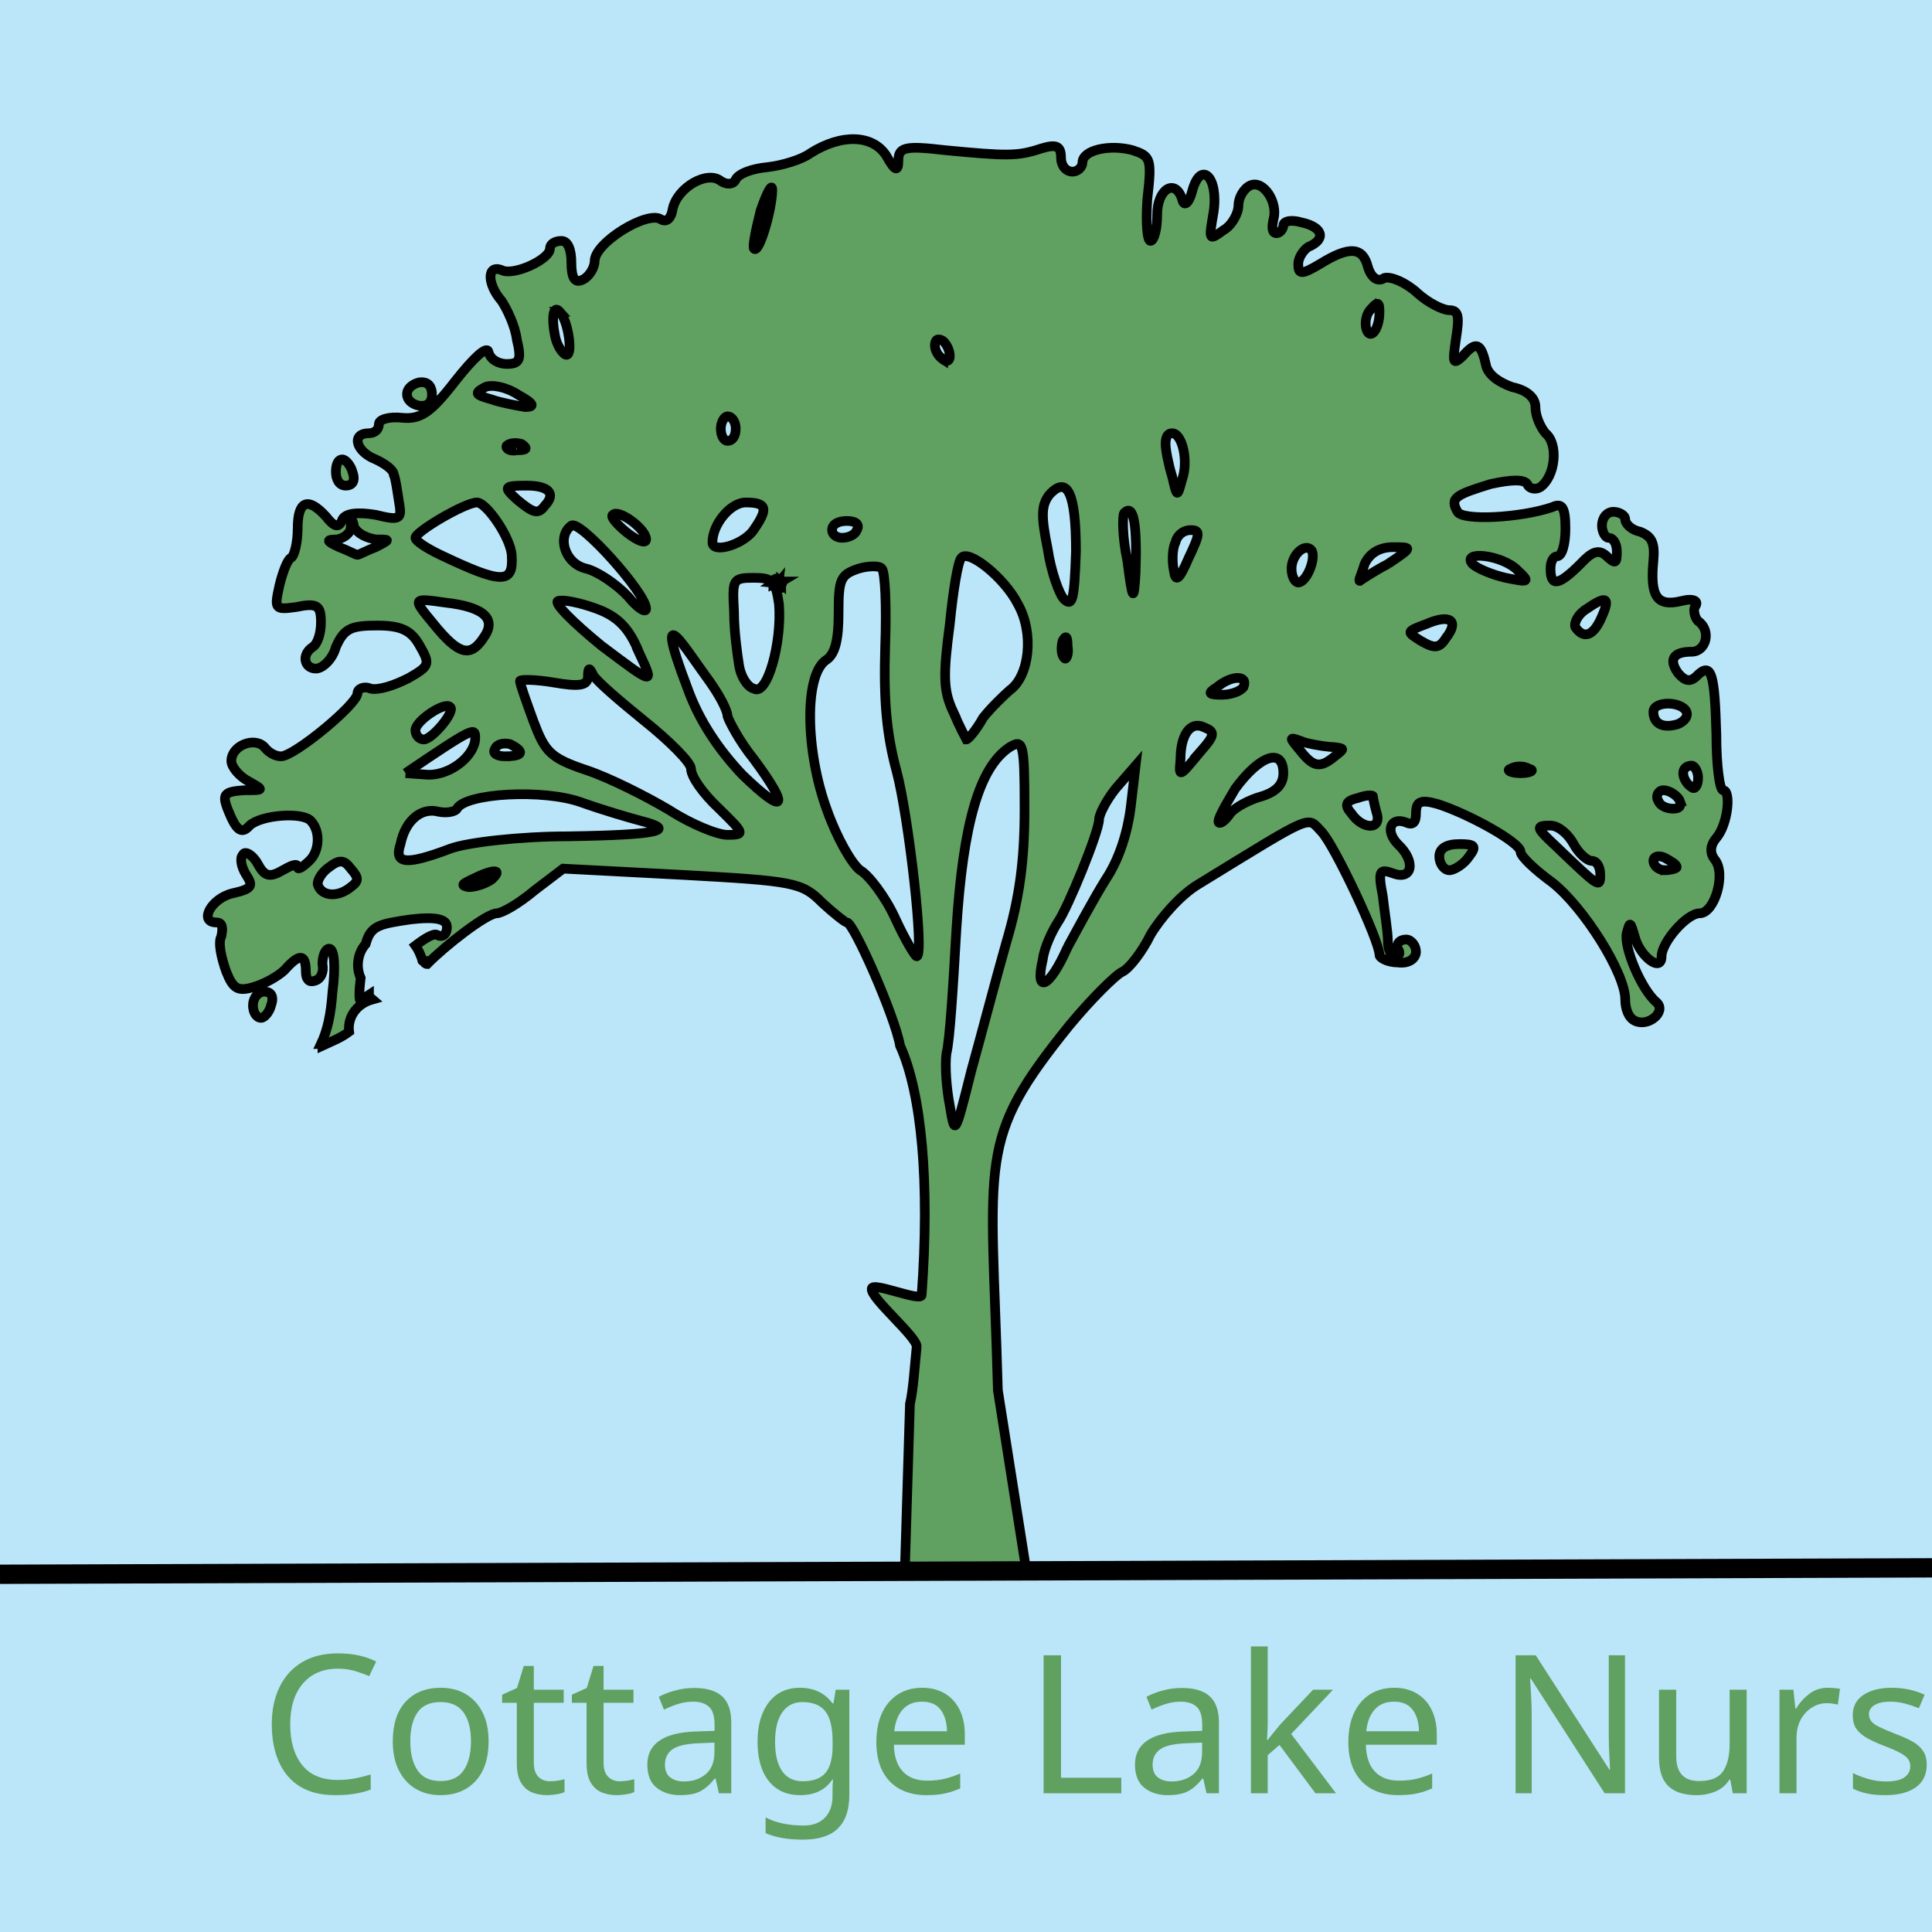
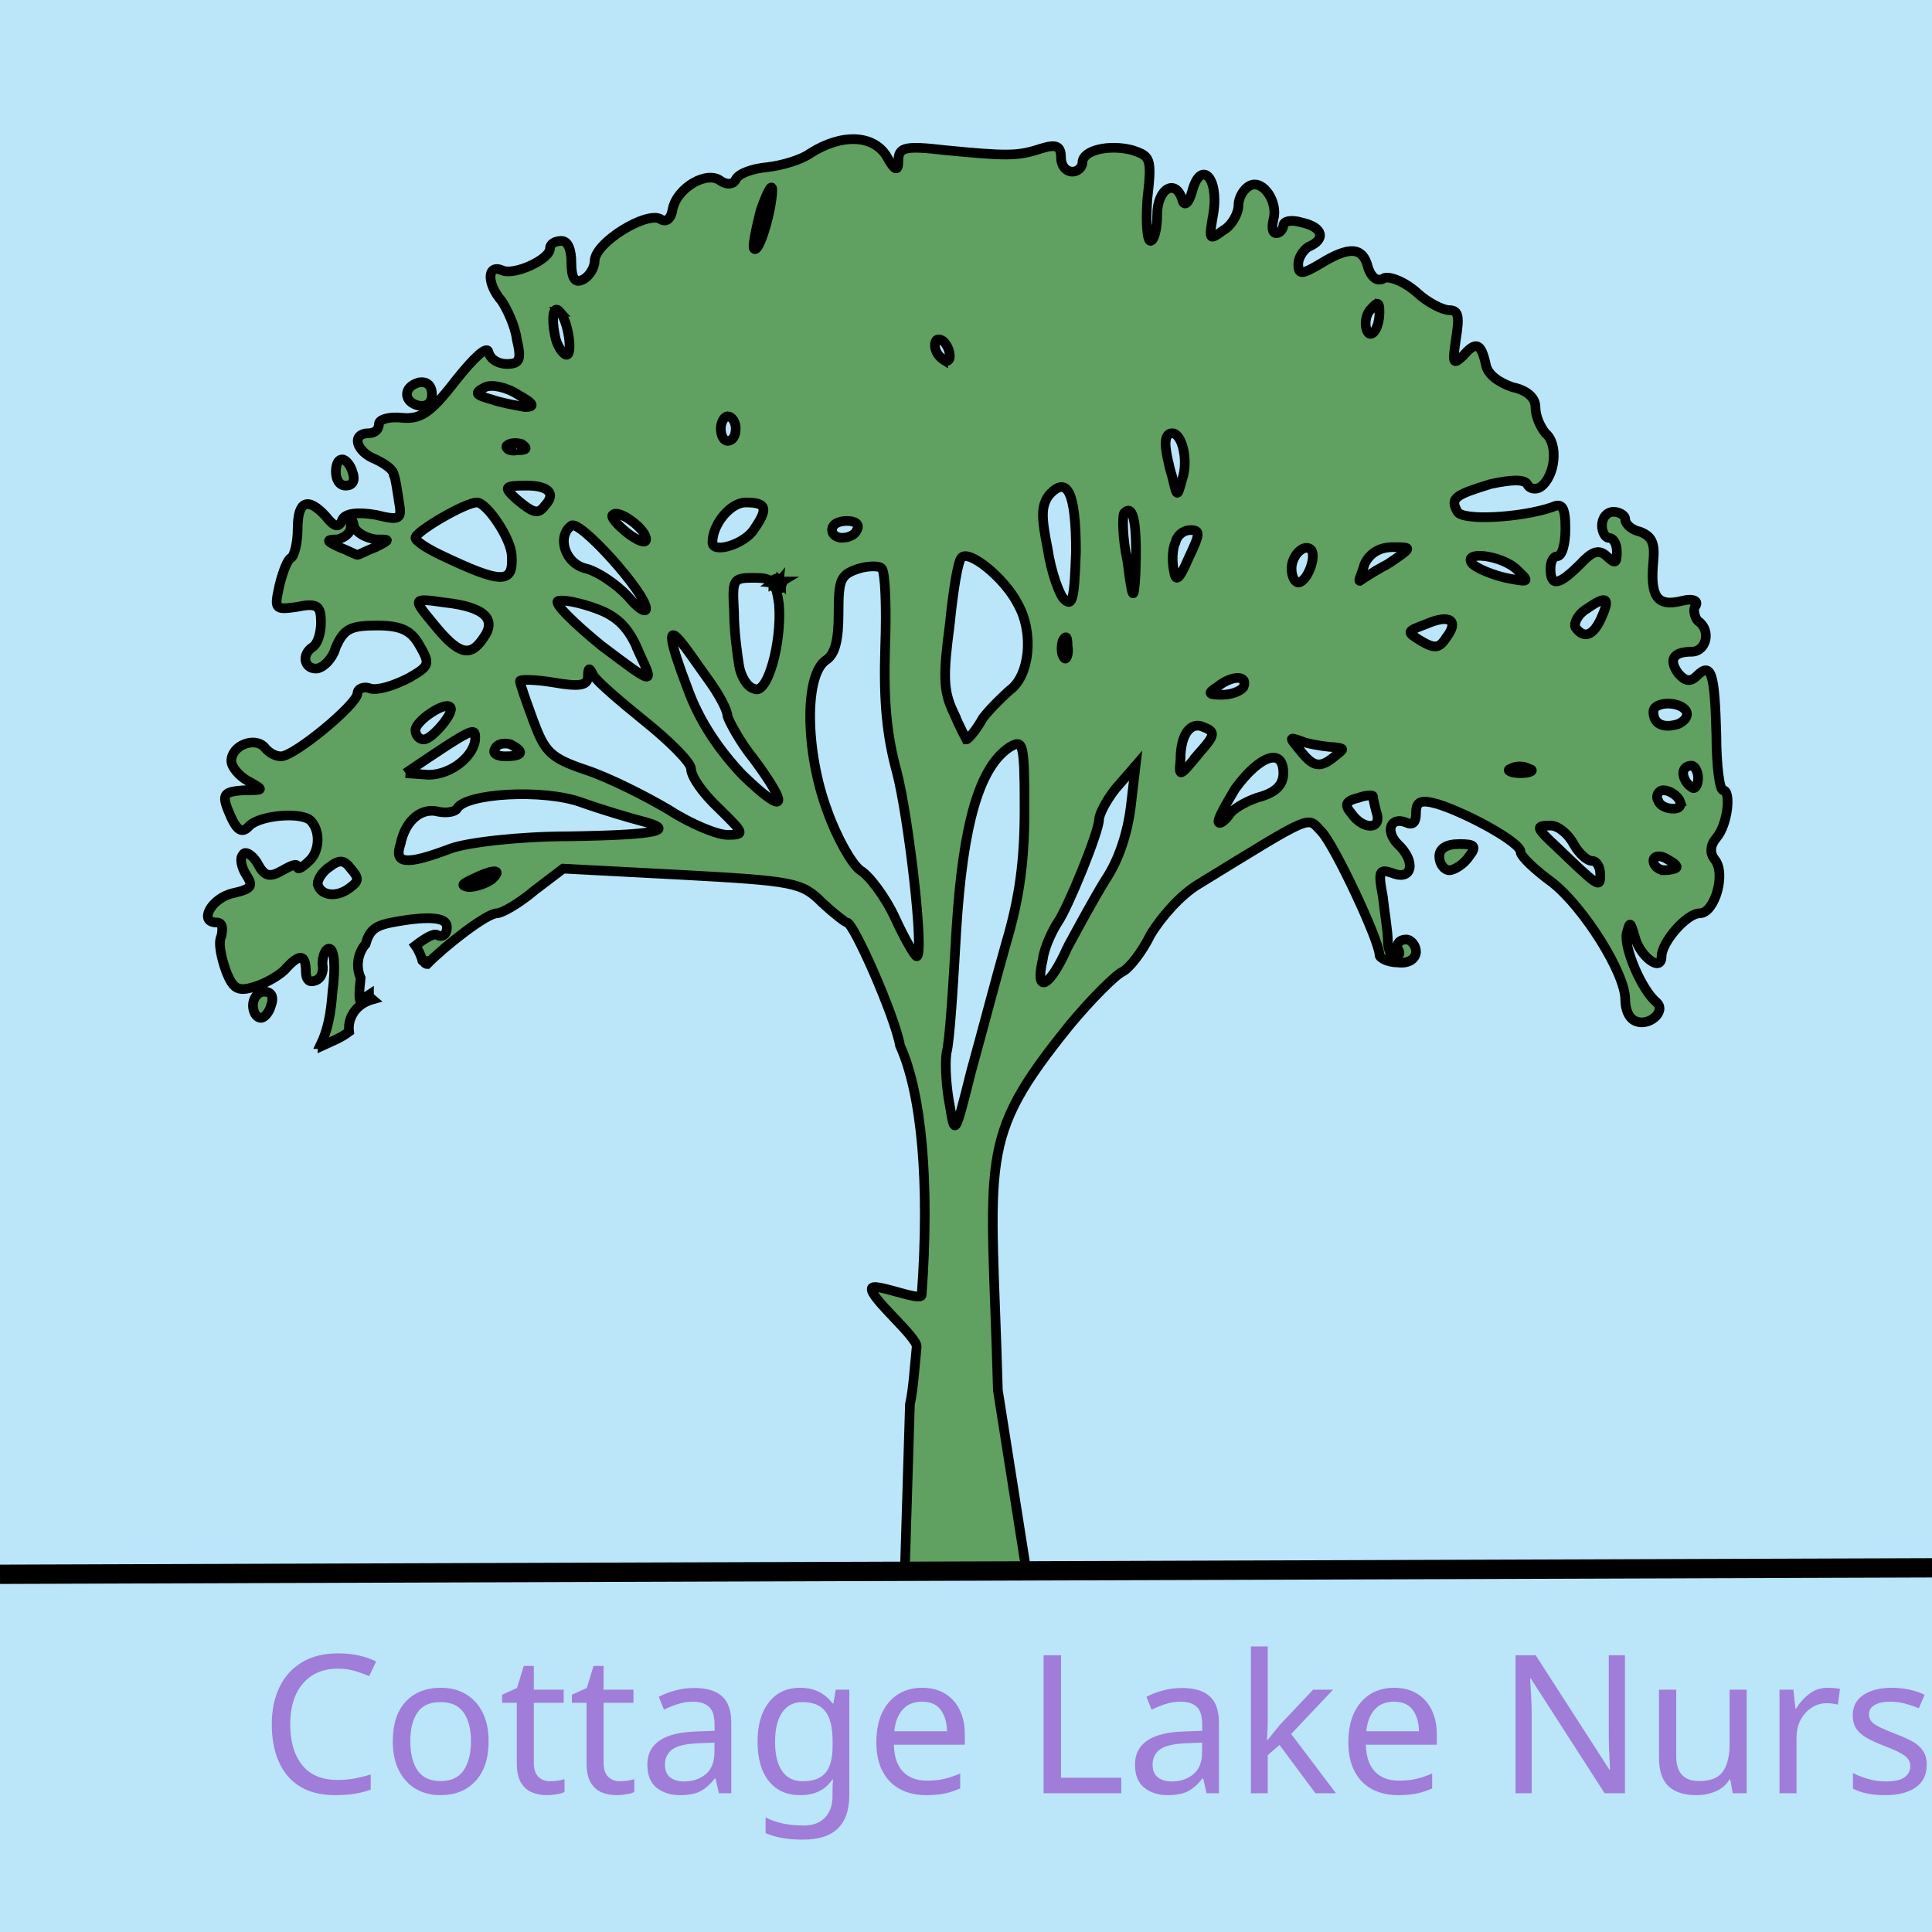
<svg xmlns="http://www.w3.org/2000/svg" width="300" height="300">
  <g>
    <rect x="-1" y="-1" width="302" height="302" id="canvas_background" fill="#bbe5f9" />
    <g id="canvasGrid" display="none">
      <rect id="svg_1" width="100%" height="100%" x="0" y="0" stroke-width="0" fill="url(#gridpattern)" />
    </g>
  </g>
  <g>
    <path fill="#60a060" stroke="#000" stroke-width="1.5" stroke-opacity="null" d="m53.685,75.408c-1.011,0 -1.531,-0.975 -1.531,-2.145c0,-0.975 0.26,-1.922 1.012,-1.922c0.52,0 1.303,0.947 1.562,1.922c0.52,1.42 0,2.145 -1.043,2.145zm172.905,55.657c2.314,0 2.834,0.25 1.531,1.922c-0.752,1.17 -2.314,2.145 -3.066,2.145c-0.783,0 -1.562,-0.975 -1.562,-2.145c0,-1.198 1.043,-1.922 3.097,-1.922zm-161.563,-68.082c-2.314,-0.473 -2.574,-2.87 0,-3.594c1.302,-0.223 2.054,0.473 2.054,1.922c0,1.198 -0.752,1.895 -2.054,1.672zm-28.845,75.713c3.097,-0.696 3.097,-1.197 2.054,-2.841c-0.78,-1.197 -1.04,-2.646 -0.52,-3.119c0.26,-0.725 1.562,0 2.314,1.42c1.043,1.922 1.822,2.174 3.877,0.975c1.274,-0.724 2.314,-1.198 2.314,-0.473c0,0.473 0.783,0 1.794,-0.975c1.563,-1.42 1.822,-4.54 0.26,-6.212c-1.271,-1.42 -7.725,-0.947 -9.519,0.724c-1.04,1.198 -1.822,0.948 -2.834,-1.197c-1.562,-3.567 -1.562,-4.067 2.054,-4.29c3.097,0 3.097,0 0.52,-1.449c-1.3,-0.696 -2.574,-2.145 -2.574,-3.092c0,-2.397 3.588,-3.817 5.151,-2.145c0.52,0.696 1.531,1.42 2.574,1.42c2.054,0 11.861,-8.106 11.861,-9.777c0,-0.725 1.014,-1.198 2.054,-0.725c1.274,0.252 3.588,-0.473 5.934,-1.672c3.326,-1.922 3.326,-2.145 1.531,-5.264c-1.271,-2.145 -2.834,-2.87 -6.451,-2.87c-4.108,0 -5.151,0.473 -6.422,3.343c-0.523,1.922 -2.085,3.342 -3.097,3.342c-1.794,0 -2.314,-2.144 -0.52,-3.342c0.78,-0.473 1.3,-2.145 1.3,-3.817c0,-2.618 -0.52,-3.092 -3.877,-2.395c-3.357,0.473 -3.357,0.25 -2.574,-3.344c0.52,-2.145 1.271,-4.067 1.794,-4.29c0.52,-0.25 1.04,-2.395 1.04,-4.54c0,-4.29 1.534,-5.014 4.371,-1.922c1.3,1.672 2.082,1.922 2.574,0.473c0.52,-0.947 2.342,-1.17 5.179,-0.697c3.848,0.947 4.108,0.697 3.588,-2.145c-0.26,-1.671 -0.523,-3.594 -0.783,-4.067c0,-0.724 -1.271,-1.672 -2.806,-2.395c-3.097,-1.198 -3.877,-4.067 -1.043,-4.067c0.783,0 1.534,-0.473 1.534,-1.422c0,-0.724 1.563,-1.197 3.617,-0.975c2.837,0.252 4.368,-0.696 8.245,-5.71c2.837,-3.594 4.891,-5.516 5.151,-4.54c0.26,1.197 1.562,1.893 2.837,1.893c2.054,0 2.314,-0.696 1.563,-3.815c-0.263,-2.145 -1.563,-4.763 -2.345,-5.962c-2.314,-2.647 -2.314,-5.738 0,-4.792c1.822,0.948 7.493,-1.67 7.493,-3.342c0,-0.725 0.754,-1.198 1.794,-1.198c1.043,0 1.534,1.449 1.534,3.343c0,2.395 0.52,3.342 1.822,2.646c1.011,-0.501 1.794,-1.922 1.794,-2.869c0,-2.87 8.245,-7.884 10.299,-6.462c0.783,0.474 1.562,0 1.825,-1.671c0.751,-3.343 5.408,-5.962 7.462,-4.29c1.043,0.696 2.054,0.473 2.317,-0.25c0.52,-0.948 2.574,-1.672 4.888,-1.895c2.314,-0.25 5.411,-1.198 6.713,-2.173c4.888,-3.092 9.779,-2.869 11.833,0.475c1.303,2.395 1.822,2.395 1.822,0.723c0,-2.145 1.014,-2.395 7.205,-1.671c9.807,0.948 11.341,0.948 14.958,-0.25c2.314,-0.696 3.097,-0.473 3.097,1.448c0,1.198 0.752,2.145 1.794,2.145c0.78,0 1.531,-0.697 1.531,-1.421c0,-1.922 4.139,-2.869 7.756,-1.922c2.806,0.948 3.066,1.198 2.314,7.633c-0.26,3.844 0,6.462 0.492,6.462c0.52,0 1.043,-1.672 1.043,-4.067c0,-4.04 2.834,-5.71 3.877,-2.395c0.26,1.197 1.012,0.724 1.531,-1.17c1.303,-5.015 4.139,-2.397 3.357,3.092c-0.78,4.54 -0.78,4.54 1.534,2.868c1.302,-0.724 2.314,-2.618 2.314,-3.815c0,-1.198 0.783,-2.62 1.823,-3.12c2.054,-0.946 4.371,2.646 3.617,5.265c-0.26,1.197 -0.26,2.145 0.492,2.145c0.523,0 1.043,-0.696 1.043,-1.198c0,-0.696 1.274,-0.947 2.837,-0.473c3.354,0.724 3.845,2.645 1.012,3.815c-0.752,0.502 -1.534,1.672 -1.534,2.647c0,1.672 0.523,1.672 3.357,0c4.628,-2.869 6.682,-2.647 7.465,0.473c0.52,1.672 1.534,2.397 2.574,1.672c1.043,-0.25 3.357,0.725 5.151,2.395c1.562,1.421 3.877,2.618 4.919,2.618c1.534,0 1.534,1.198 1.012,4.542c-0.52,3.594 -0.52,4.067 1.043,2.619c2.054,-2.368 2.834,-2.145 3.588,1.197c0.26,1.672 2.082,2.87 4.136,3.594c2.314,0.475 3.588,1.672 3.588,3.093c0,1.449 0.78,3.119 1.562,4.067c2.054,1.671 1.531,6.685 -0.783,8.357c-0.78,0.501 -1.794,0.25 -2.054,-0.473c-0.52,-0.725 -2.314,-0.725 -5.671,0c-5.411,1.67 -6.422,2.145 -5.151,4.317c0.783,1.42 9.782,0.947 14.698,-0.725c1.534,-0.724 2.054,0 2.054,3.343c0,2.395 -0.52,4.29 -1.3,4.29c-0.523,0 -1.014,0.724 -1.014,1.922c0,2.87 1.274,2.618 4.631,-0.724c1.791,-1.922 2.834,-2.397 4.108,-1.198c1.3,1.198 1.562,1.198 1.562,-0.724c0,-1.171 -0.523,-2.145 -1.302,-2.145c-0.492,0 -1.014,-0.948 -1.014,-1.895c0,-1.198 0.754,-2.145 1.794,-2.145c0.783,0 1.822,0.473 1.822,1.17c0,0.725 1.014,1.672 2.317,1.922c1.791,0.725 2.314,1.672 2.054,4.54c-0.523,5.488 0.52,7.16 4.368,6.213c1.822,-0.475 2.834,0 2.054,0.947c-0.232,0.473 0,1.672 0.52,2.172c2.085,1.421 1.302,4.764 -1.012,4.764c-2.837,0 -3.617,1.198 -2.082,3.343c1.04,1.198 1.822,1.42 2.834,0.473c2.345,-2.395 2.837,-0.473 3.097,9.082c0,4.79 0.52,8.607 1.04,8.607c1.274,0 0.783,5.265 -1.04,7.41c-1.014,1.197 -1.014,2.367 -0.26,3.342c1.822,2.145 0,8.357 -2.317,8.357c-2.054,0 -5.931,4.54 -5.931,6.685c0,2.62 -3.326,0 -4.108,-2.869c-0.78,-2.618 -0.78,-2.618 -1.303,-0.725c-0.492,2.174 2.317,8.859 4.659,10.753c1.534,1.449 -1.303,3.844 -3.357,2.869c-1.043,-0.473 -1.534,-1.893 -1.534,-3.342c0,-4.067 -6.451,-14.319 -11.341,-18.162c-2.602,-1.895 -4.916,-4.04 -4.916,-4.763c0,-1.449 -8.247,-5.962 -12.876,-7.41c-2.577,-0.725 -3.357,-0.473 -3.357,1.449c0,1.42 -0.492,1.893 -1.534,1.42c-2.314,-0.947 -3.357,1.198 -1.302,3.343c2.837,2.618 2.345,5.738 -0.752,4.54c-2.082,-0.724 -2.342,-0.473 -1.562,3.594c0.26,2.368 0.783,5.488 0.783,6.908c0,1.449 0.52,2.395 1.04,2.395c0.754,0 1.014,-0.473 0.492,-1.197c-0.26,-0.725 0.263,-1.421 1.302,-1.421c0.783,0 1.534,0.948 1.534,1.895c0,0.975 -1.014,1.922 -2.837,1.672c-1.531,0 -2.834,-0.697 -2.834,-1.17c0,-2.174 -6.945,-16.966 -8.999,-19.138c-2.314,-2.368 -0.78,-3.092 -19.066,8.134c-2.834,1.672 -5.931,5.265 -7.493,7.884c-1.274,2.618 -3.328,5.265 -4.368,5.738c-1.043,0.473 -4.891,4.29 -8.248,8.357c-14.438,17.911 -12.093,20.056 -11.081,56.633c4.371,27.716 4.371,27.716 4.371,27.716c-10.302,0 -10.302,0 -10.302,0c-8.505,0 -8.505,0 -8.505,0c0.78,-25.573 0.78,-25.573 0.78,-25.573c0.52,-2.143 0.783,-6.462 1.043,-8.858c0.26,-1.421 -7.233,-7.633 -6.973,-9.053c0,-1.198 7.753,2.145 7.753,0.947c1.274,-17.438 0,-31.31 -3.357,-38.693c-0.78,-4.54 -7.233,-19.136 -8.245,-19.136c-0.26,0 -2.082,-1.421 -3.877,-3.093c-3.097,-3.119 -4.368,-3.342 -21.643,-4.29c-18.546,-0.974 -18.546,-0.974 -18.546,-0.974c-4.396,3.342 -4.396,3.342 -4.396,3.342c-2.574,2.173 -5.151,3.594 -5.902,3.594c-1.562,0 -8.016,5.015 -10.822,7.883c-0.26,0 -0.52,-0.25 -0.52,-0.473c-0.26,0 -0.26,0 -0.26,-0.25c-0.26,-0.696 -0.523,-1.421 -1.043,-2.145c1.562,-1.198 2.837,-1.923 3.357,-1.671c0.78,0.473 1.534,0 1.534,-1.198c0,-1.197 -1.534,-1.672 -5.642,-1.197c-4.919,0.724 -6.193,0.974 -6.973,3.815c-1.274,1.449 -1.534,3.594 -0.78,5.265c-0.263,2.145 -0.263,3.594 0,3.594c0.26,0 0.52,-0.473 1.3,-0.975c0,0.25 0.26,0.502 0.523,0.725c-2.577,0.724 -3.879,2.869 -3.617,5.014c-1.302,0.975 -2.577,1.449 -4.139,2.172c0,0 0,-0.25 -0.232,-0.25c1.014,-2.145 1.534,-4.54 1.794,-8.134c0.523,-4.04 0.26,-6.685 -0.52,-6.685c-0.52,0 -1.043,0.975 -1.043,2.395c0.26,1.198 -0.232,2.395 -1.272,2.619c-0.783,0.25 -1.302,-0.223 -1.302,-1.42c0,-2.87 -1.012,-2.87 -3.328,-0.252c-1.04,0.975 -3.094,2.145 -4.888,2.647c-2.345,0.696 -3.097,0.223 -4.139,-2.395c-0.78,-2.145 -1.3,-4.542 -0.78,-5.488c0.26,-1.198 0.26,-2.172 -0.752,-2.172c-2.837,0 -0.783,-3.817 2.574,-4.542zm22.163,-54.933c-1.562,-0.25 -2.837,-0.947 -3.357,-1.922c-0.26,-1.421 -0.52,-1.421 -0.52,0c0,0.975 -1.043,1.672 -2.054,1.922c-1.822,0 -1.822,0.25 0.26,1.198c1.271,0.473 2.574,1.197 2.834,1.197c0.232,0 1.534,-0.724 2.837,-1.197c2.314,-1.198 2.314,-1.198 0,-1.198zm204.324,38.47c0.492,0.473 1.012,-0.252 1.012,-1.449c0,-0.948 -0.52,-1.895 -1.012,-1.895c-0.783,0 -1.302,0.473 -1.302,1.17c0,0.725 0.52,1.7 1.302,2.174zm-1.822,2.145c-0.26,-0.725 -1.534,-1.672 -2.577,-1.672c-0.752,0 -1.271,0.947 -0.752,1.672c0.232,0.724 1.274,1.197 2.314,1.197c1.014,0 1.274,-0.473 1.014,-1.197l-0,0zm-2.314,10.752c0.78,0 1.822,-0.25 1.822,-0.473c0,-0.502 -1.043,-0.975 -1.822,-1.449c-1.014,-0.473 -1.794,-0.223 -1.794,0.473c0,0.725 0.78,1.448 1.794,1.448zm2.054,-22.703c1.04,-0.474 1.562,-1.198 1.3,-1.895c-0.78,-1.699 -5.148,-1.699 -5.148,0c0,1.895 1.531,2.619 3.848,1.895zm-14.15,-17.912c-1.303,0.725 -2.082,2.145 -1.823,2.87c1.303,1.893 2.837,1.42 4.137,-1.672c1.274,-2.87 0.754,-3.343 -2.314,-1.198zm-4.919,36.799c6.713,6.435 6.973,6.685 6.973,4.54c0,-1.197 -0.52,-2.172 -1.303,-2.172c-0.751,0 -2.054,-1.198 -2.834,-2.618c-0.752,-1.422 -2.314,-2.87 -3.588,-2.87c-2.342,0 -2.342,0.252 0.752,3.12l0,0zm-5.408,-11.254c1.56,0 2.314,-0.473 1.3,-0.696c-0.78,-0.473 -2.054,-0.473 -2.834,0c-0.783,0.223 0,0.696 1.534,0.696zm-7.465,-32.48c0.78,0.724 3.094,1.67 5.148,2.145c3.617,0.724 3.877,0.724 1.822,-1.198c-2.342,-2.368 -8.765,-3.092 -6.97,-0.947zm-15.712,-39.64c-0.78,0.696 -1.04,2.145 -0.78,3.092c0.52,1.922 2.054,0.25 2.054,-2.618c0,-1.449 -0.26,-1.672 -1.274,-0.473zm7.725,51.59c2.054,1.197 2.837,1.197 3.879,-0.475c2.054,-2.618 0.751,-3.815 -3.097,-2.145c-3.097,1.171 -3.097,1.171 -0.783,2.62zm-5.148,-11.951c3.877,-2.618 3.877,-2.618 0.78,-2.618c-2.082,0 -3.617,0.946 -4.396,2.618c-0.492,1.67 -1.014,2.619 -0.754,2.619c0,0 2.054,-1.421 4.371,-2.619zm-5.671,38.721c1.791,2.619 4.888,2.619 3.877,-0.25c-0.26,-0.948 -0.523,-2.145 -0.523,-2.397c0,-0.223 -1.04,-0.223 -2.314,0.252c-2.082,0.473 -2.082,1.197 -1.04,2.395zm-7.988,-9.806c2.054,2.618 3.097,2.869 5.411,0.947c1.534,-1.197 1.534,-1.197 0,-1.42c-0.78,0 -2.834,-0.252 -4.628,-0.725c-2.577,-0.947 -2.577,-0.947 -0.783,1.198zm-0.26,-26.046c1.302,0 2.837,-3.817 2.054,-5.014c-1.012,-1.198 -3.094,0.724 -3.094,2.869c0,1.198 0.52,2.145 1.04,2.145zm-12.613,16.241c-1.562,0.975 -1.302,1.198 0.752,1.198c1.302,0 2.834,-0.475 3.357,-1.198c0.78,-1.895 -1.794,-1.895 -4.108,0zm0.26,21.031c0.232,0.252 1.012,-0.25 1.794,-1.42c0.78,-0.975 3.094,-2.173 4.888,-2.647c2.314,-0.724 3.357,-1.893 3.357,-3.594c0,-4.038 -3.617,-2.841 -7.465,2.397c-1.562,2.646 -2.834,4.791 -2.574,5.264zm-2.837,-11.003c2.314,-2.618 2.314,-3.093 0.492,-3.817c-2.054,-0.947 -3.585,1.198 -3.585,5.014c-0.263,2.87 -0.263,2.87 3.094,-1.197zm-4.137,-28.191c0.26,1.922 0.78,1.672 2.314,-1.895c1.823,-3.815 1.823,-4.317 0.26,-4.317c-1.012,0 -2.054,0.724 -2.314,1.922c-0.52,0.947 -0.52,3.12 -0.26,4.29zm-1.274,-19.583c0,0.974 0.492,3.342 1.014,5.014c0.78,3.343 0.78,3.343 1.562,0.473c1.011,-2.868 0,-7.159 -1.562,-7.159c-0.754,0 -1.014,0.723 -1.014,1.671zm-18.052,7.882c-1.274,1.672 -1.274,3.343 -0.263,8.357c0.523,3.594 1.825,7.187 2.577,7.884c1.303,1.198 1.562,0 1.822,-7.409c0,-9.054 -1.302,-11.923 -4.136,-8.832zm2.314,25.323c0.26,0.473 0.78,-0.473 0.52,-1.895c0,-1.449 -0.26,-1.672 -0.78,-0.724c-0.232,0.947 -0.232,2.145 0.26,2.618zm9.287,-22.453c-0.26,0.473 -0.26,3.817 0.52,7.409c0.783,6.213 1.014,6.464 1.274,1.923c0.26,-7.41 -0.26,-11.004 -1.794,-9.332zm-8.767,67.385c1.562,-2.87 4.137,-7.661 5.931,-10.531c2.054,-3.092 3.357,-7.159 3.877,-11.226c0.754,-6.435 0.754,-6.435 0.754,-6.435c-3.097,3.566 -3.097,3.566 -3.097,3.566c-1.534,1.922 -2.574,4.067 -2.574,4.791c0,1.895 -4.891,13.845 -6.425,15.99c-0.78,1.197 -2.082,3.844 -2.314,5.738c-1.303,5.487 1.014,4.54 3.848,-1.895zm-18.286,24.598c0.783,4.763 0.783,4.763 3.357,-5.488c1.534,-5.516 3.848,-14.346 5.411,-19.834c2.054,-6.936 2.837,-12.674 2.837,-20.781c0,-10.529 -0.263,-10.752 -2.317,-9.554c-4.656,3.092 -7.233,11.699 -8.273,28.413c-0.492,8.609 -1.014,17.216 -1.534,19.111c-0.26,1.922 0,5.516 0.52,8.134zm0.523,-61.146c1.011,2.368 2.054,4.29 2.054,4.29c0.26,0 1.531,-1.449 2.574,-3.343c1.302,-1.67 3.357,-3.592 4.137,-4.289c3.068,-2.173 3.848,-8.859 1.274,-13.399c-2.054,-4.067 -7.725,-8.609 -8.767,-7.16c-0.52,0.473 -1.271,5.015 -1.794,10.279c-1.04,7.884 -1.04,10.28 0.523,13.622zm-1.562,-54.711c0.52,0.475 1.04,0.223 1.04,-0.5c0,-0.948 -0.52,-1.895 -1.04,-2.368c-0.783,-0.502 -1.274,-0.25 -1.274,0.697c0,0.724 0.492,1.672 1.274,2.172l0,0zm-83.473,64.237c3.588,0.252 3.588,0.252 3.588,0.252c3.617,0 7.233,-3.093 7.233,-5.738c0,-1.672 -0.26,-1.672 -10.822,5.487zm1.534,-6.685c0,0.725 0.52,1.449 1.303,1.449c1.271,0 4.888,-4.29 4.108,-5.014c-0.783,-0.975 -5.411,2.145 -5.411,3.565zm2.837,-16.463c3.877,4.765 5.671,5.238 7.725,2.145c2.082,-2.868 0.26,-4.791 -5.933,-5.487c-5.148,-0.725 -5.148,-0.725 -1.791,3.342zm-2.837,-13.398c0,0.5 1.822,1.67 3.877,2.645c9.519,4.54 11.341,4.54 11.081,0.223c0,-2.619 -3.877,-8.357 -5.411,-8.357c-1.822,0 -9.547,4.54 -9.547,5.488zm13.918,33.929c2.834,0 3.094,-0.724 0.78,-1.893c-1.043,-0.252 -2.054,0 -2.314,0.697c-0.523,0.723 0.26,1.197 1.534,1.197zm2.054,-56.131c-1.794,-1.198 -4.111,-1.672 -5.151,-1.198c-1.794,0.948 -1.534,1.198 1.04,1.922c1.274,0.475 3.879,0.948 5.151,1.171c1.534,0 1.534,-0.475 -1.04,-1.895zm-0.232,8.607c1.531,0 1.794,-0.25 0.752,-0.974c-0.752,-0.223 -1.794,-0.223 -2.314,0.25c-0.26,0.473 0.52,0.947 1.563,0.724zm1.531,5.489c-3.617,0 -3.617,0.223 -1.531,2.145c2.574,2.145 3.326,2.395 4.368,0.947c1.794,-1.893 0.52,-3.092 -2.837,-3.092zm5.151,-26.993c-1.043,-1.198 -1.303,0.947 -0.78,3.565c0.26,1.672 1.3,3.12 1.822,3.12c1.012,0 0.26,-5.265 -1.043,-6.685l-0,0zm8.245,31.533c-0.52,0.223 0.783,1.672 2.317,2.87c1.562,1.197 2.834,1.67 2.834,0.947c0,-1.671 -4.368,-4.792 -5.151,-3.817l-0,0zm-6.451,1.672c-2.314,1.672 -1.012,5.962 2.342,6.685c1.794,0.473 4.631,2.395 6.425,4.29c1.562,1.922 2.834,2.647 2.834,1.922c0,-2.395 -10.299,-13.873 -11.601,-12.897zm10.562,19.834c-1.534,-3.845 -3.328,-5.739 -6.685,-6.937c-2.574,-0.947 -5.151,-1.448 -5.931,-1.197c-0.783,0.25 2.314,3.342 6.713,6.936c8.245,6.212 8.245,6.212 5.902,1.198zm13.684,-36.799c-0.52,0 -1.043,0.947 -1.043,1.893c0,1.198 0.523,1.922 1.043,1.922c0.752,0 1.274,-0.724 1.274,-1.922c0,-0.947 -0.523,-1.893 -1.274,-1.893zm-2.342,19.583c0,1.671 4.396,0.473 6.191,-1.672c2.574,-3.594 2.314,-4.54 -1.043,-4.54c-2.314,0 -5.148,3.344 -5.148,6.212zm7.493,-51.591c-0.783,3.092 -1.303,5.71 -1.043,5.962c0.783,0.947 2.837,-6.212 2.837,-9.082c0,-1.197 -0.783,0.252 -1.794,3.12zm13.396,48.247c-1.303,0 -2.314,0.475 -2.314,1.421c0,0.724 0.752,1.198 1.531,1.198c1.043,0 2.054,-0.475 2.317,-1.198c0.52,-0.946 -0.263,-1.421 -1.534,-1.421zm-3.097,44.905c1.534,4.319 3.848,8.357 5.151,9.332c1.303,0.724 3.877,4.067 5.411,7.41c1.534,3.342 3.097,5.96 3.357,5.96c1.271,0 -1.303,-21.978 -3.097,-28.665c-1.563,-5.737 -2.054,-11.003 -1.794,-19.36c0.232,-6.212 0,-11.7 -0.52,-12.174c-0.26,-0.473 -2.054,-0.473 -3.617,0c-2.837,0.947 -3.097,1.672 -3.097,6.937c0,4.038 -0.52,6.212 -1.794,7.159c-3.617,2.145 -3.357,14.319 0,23.399zm-7.465,-32.006c-0.52,-3.594 -1.04,-4.067 -3.877,-4.067c-3.357,0 -3.357,0.25 -3.097,5.264c0,3.093 0.523,6.687 0.783,8.357c0.26,1.672 1.274,3.343 2.314,3.594c2.054,1.198 4.368,-7.159 3.877,-13.148zm-3.877,24.123c-2.314,-2.869 -3.877,-5.96 -4.108,-6.685c0,-0.947 -1.302,-3.342 -2.834,-5.487c-1.562,-2.145 -3.357,-4.792 -4.139,-5.739c-2.574,-3.343 -2.054,-0.473 0.783,6.936c1.794,5.015 4.888,9.555 8.505,13.372c6.685,6.462 7.465,5.264 1.794,-2.397zm-4.108,11.727c2.806,0 2.574,-0.25 -1.302,-4.067c-2.574,-2.395 -4.368,-5.014 -4.368,-6.212c0,-0.947 -3.357,-4.317 -7.233,-7.409c-3.848,-3.12 -7.465,-6.212 -7.985,-7.16c-0.523,-1.197 -0.783,-1.197 -0.783,0.223c0,1.449 -1.271,1.671 -5.411,0.947c-2.834,-0.473 -5.148,-0.473 -5.148,-0.222c0,0.473 1.04,3.342 2.082,6.212c1.794,4.763 2.574,5.739 8.245,7.632c3.588,1.198 9.259,4.067 12.876,6.212c3.357,2.174 7.465,3.844 9.027,3.844l0,0zm-40.218,8.107c1.043,0 2.577,-0.473 3.617,-1.198c1.794,-1.67 0.263,-1.67 -3.094,0c-1.534,0.725 -1.794,0.948 -0.523,1.198zm-2.834,-5.962c2.574,-0.974 10.822,-1.922 18.315,-1.922c14.147,-0.223 16.984,-0.946 11.313,-2.395c-1.794,-0.473 -5.902,-1.672 -9.259,-2.869c-5.931,-2.145 -18.055,-1.421 -19.326,0.974c-0.263,0.475 -1.562,0.725 -2.837,0.475c-2.574,-0.725 -5.151,1.197 -5.931,5.014c-1.043,3.092 0.78,3.343 7.725,0.723l0,0zm-20.601,5.488c0.52,1.922 3.097,2.145 5.151,0.473c1.271,-0.947 1.271,-1.42 0,-2.868c-1.043,-1.422 -1.794,-1.422 -3.357,-0.223c-1.043,0.697 -1.794,1.893 -1.794,2.618zm-8.245,16.714c1.012,0 1.531,0.724 1.012,2.145c-0.232,0.975 -1.012,1.922 -1.534,1.922c-0.78,0 -1.271,-0.947 -1.271,-1.922c0,-1.17 0.752,-2.145 1.794,-2.145z" id="svg_3" />
    <path fill="#c3a0e5" stroke="#000" stroke-width="1.5" stroke-opacity="null" d="m120.105,90.179c-0.006,0 -0.01,-0.006 -0.01,-0.014c0,-0.006 0.002,-0.013 0.006,-0.013c0.003,0 0.008,0.006 0.01,0.013c0.003,0.009 0,0.014 -0.007,0.014zm1.099,0.369c0.015,0 0.018,0.002 0.01,0.013c-0.005,0.008 -0.015,0.014 -0.019,0.014c-0.005,0 -0.01,-0.006 -0.01,-0.014c0,-0.008 0.007,-0.013 0.02,-0.013zm-1.027,-0.451c-0.015,-0.003 -0.016,-0.019 0,-0.024c0.008,-0.001 0.013,0.003 0.013,0.013c0,0.008 -0.005,0.013 -0.013,0.011zm-0.183,0.501c0.02,-0.005 0.02,-0.008 0.013,-0.019c-0.005,-0.008 -0.007,-0.018 -0.003,-0.021c0.002,-0.005 0.01,0 0.015,0.009c0.007,0.013 0.012,0.014 0.025,0.006c0.008,-0.005 0.015,-0.008 0.015,-0.003c0,0.003 0.005,0 0.011,-0.006c0.01,-0.009 0.012,-0.03 0.002,-0.041c-0.008,-0.009 -0.049,-0.006 -0.06,0.005c-0.007,0.008 -0.012,0.006 -0.018,-0.008c-0.01,-0.024 -0.01,-0.027 0.013,-0.028c0.02,0 0.02,0 0.003,-0.01c-0.008,-0.005 -0.016,-0.014 -0.016,-0.02c0,-0.016 0.023,-0.025 0.033,-0.014c0.003,0.005 0.01,0.009 0.016,0.009c0.013,0 0.075,-0.054 0.075,-0.065c0,-0.005 0.006,-0.008 0.013,-0.005c0.008,0.002 0.023,-0.003 0.038,-0.011c0.021,-0.013 0.021,-0.014 0.01,-0.035c-0.008,-0.014 -0.018,-0.019 -0.041,-0.019c-0.026,0 -0.033,0.003 -0.041,0.022c-0.003,0.013 -0.013,0.022 -0.02,0.022c-0.011,0 -0.015,-0.014 -0.003,-0.022c0.005,-0.003 0.008,-0.014 0.008,-0.025c0,-0.017 -0.003,-0.02 -0.025,-0.016c-0.021,0.003 -0.021,0.002 -0.016,-0.022c0.003,-0.014 0.008,-0.027 0.011,-0.028c0.003,-0.002 0.007,-0.016 0.007,-0.03c0,-0.028 0.01,-0.033 0.028,-0.013c0.008,0.011 0.013,0.013 0.016,0.003c0.003,-0.006 0.015,-0.008 0.033,-0.005c0.024,0.006 0.026,0.005 0.023,-0.014c-0.002,-0.011 -0.003,-0.024 -0.005,-0.027c0,-0.005 -0.008,-0.011 -0.018,-0.016c-0.02,-0.008 -0.025,-0.027 -0.007,-0.027c0.005,0 0.01,-0.003 0.01,-0.009c0,-0.005 0.01,-0.008 0.023,-0.006c0.018,0.002 0.028,-0.005 0.052,-0.038c0.018,-0.024 0.031,-0.037 0.033,-0.03c0.002,0.008 0.01,0.013 0.018,0.013c0.013,0 0.015,-0.005 0.01,-0.025c-0.002,-0.014 -0.01,-0.032 -0.015,-0.039c-0.015,-0.018 -0.015,-0.038 0,-0.032c0.012,0.006 0.048,-0.011 0.048,-0.022c0,-0.005 0.005,-0.008 0.011,-0.008c0.007,0 0.01,0.01 0.01,0.022c0,0.016 0.003,0.022 0.012,0.018c0.006,-0.003 0.011,-0.013 0.011,-0.019c0,-0.019 0.052,-0.052 0.065,-0.043c0.005,0.003 0.01,0 0.012,-0.011c0.005,-0.022 0.034,-0.039 0.047,-0.028c0.007,0.005 0.013,0.003 0.015,-0.002c0.003,-0.006 0.016,-0.011 0.031,-0.013c0.015,-0.002 0.034,-0.008 0.043,-0.014c0.031,-0.02 0.062,-0.019 0.075,0.003c0.008,0.016 0.012,0.016 0.012,0.005c0,-0.014 0.006,-0.016 0.046,-0.011c0.062,0.006 0.072,0.006 0.095,-0.002c0.015,-0.005 0.02,-0.003 0.02,0.01c0,0.008 0.005,0.014 0.011,0.014c0.005,0 0.01,-0.005 0.01,-0.009c0,-0.013 0.026,-0.019 0.049,-0.013c0.018,0.006 0.019,0.008 0.015,0.051c-0.002,0.025 0,0.043 0.003,0.043c0.003,0 0.007,-0.011 0.007,-0.027c0,-0.027 0.018,-0.038 0.025,-0.016c0.002,0.008 0.006,0.005 0.01,-0.008c0.008,-0.033 0.026,-0.016 0.021,0.02c-0.005,0.03 -0.005,0.03 0.01,0.019c0.008,-0.005 0.015,-0.017 0.015,-0.025c0,-0.008 0.005,-0.017 0.012,-0.021c0.013,-0.006 0.028,0.018 0.023,0.035c-0.002,0.008 -0.002,0.014 0.003,0.014c0.003,0 0.007,-0.005 0.007,-0.008c0,-0.005 0.008,-0.006 0.018,-0.003c0.021,0.005 0.024,0.018 0.006,0.025c-0.005,0.003 -0.01,0.011 -0.01,0.018c0,0.011 0.003,0.011 0.021,0c0.029,-0.019 0.042,-0.018 0.047,0.003c0.003,0.011 0.01,0.016 0.016,0.011c0.007,-0.002 0.021,0.005 0.033,0.016c0.01,0.009 0.025,0.017 0.031,0.017c0.01,0 0.01,0.008 0.006,0.03c-0.003,0.024 -0.003,0.027 0.007,0.017c0.013,-0.016 0.018,-0.014 0.023,0.008c0.002,0.011 0.013,0.019 0.026,0.024c0.015,0.003 0.023,0.011 0.023,0.02c0,0.01 0.005,0.021 0.01,0.027c0.013,0.011 0.01,0.044 -0.005,0.055c-0.005,0.003 -0.011,0.002 -0.013,-0.003c-0.003,-0.005 -0.015,-0.005 -0.036,0c-0.034,0.011 -0.041,0.014 -0.033,0.029c0.005,0.009 0.062,0.006 0.093,-0.005c0.01,-0.005 0.013,0 0.013,0.022c0,0.016 -0.003,0.028 -0.008,0.028c-0.003,0 -0.006,0.005 -0.006,0.013c0,0.019 0.008,0.017 0.029,-0.005c0.011,-0.013 0.018,-0.016 0.026,-0.008c0.008,0.008 0.01,0.008 0.01,-0.005c0,-0.008 -0.003,-0.014 -0.008,-0.014c-0.003,0 -0.006,-0.006 -0.006,-0.013c0,-0.008 0.005,-0.014 0.011,-0.014c0.005,0 0.012,0.003 0.012,0.008c0,0.005 0.006,0.011 0.015,0.013c0.011,0.005 0.015,0.011 0.013,0.03c-0.003,0.036 0.003,0.047 0.028,0.041c0.012,-0.003 0.018,0 0.013,0.006c-0.001,0.003 0,0.011 0.003,0.014c0.013,0.009 0.008,0.032 -0.006,0.032c-0.018,0 -0.023,0.008 -0.013,0.022c0.007,0.008 0.012,0.009 0.018,0.003c0.015,-0.016 0.018,-0.003 0.02,0.06c0,0.032 0.003,0.057 0.007,0.057c0.008,0 0.005,0.035 -0.007,0.049c-0.006,0.008 -0.006,0.016 -0.002,0.022c0.012,0.014 0,0.055 -0.015,0.055c-0.013,0 -0.038,0.03 -0.038,0.044c0,0.017 -0.021,0 -0.026,-0.019c-0.005,-0.017 -0.005,-0.017 -0.008,-0.005c-0.003,0.014 0.015,0.059 0.03,0.071c0.01,0.01 -0.008,0.025 -0.021,0.019c-0.007,-0.003 -0.01,-0.013 -0.01,-0.022c0,-0.027 -0.041,-0.095 -0.072,-0.12c-0.017,-0.013 -0.031,-0.027 -0.031,-0.032c0,-0.01 -0.052,-0.039 -0.082,-0.049c-0.016,-0.005 -0.021,-0.003 -0.021,0.01c0,0.009 -0.003,0.013 -0.01,0.009c-0.015,-0.006 -0.021,0.008 -0.008,0.022c0.018,0.017 0.015,0.038 -0.005,0.03c-0.013,-0.005 -0.015,-0.003 -0.01,0.024c0.002,0.016 0.005,0.036 0.005,0.046c0,0.01 0.003,0.016 0.007,0.016c0.005,0 0.006,-0.003 0.003,-0.008c-0.002,-0.005 0.002,-0.009 0.008,-0.009c0.005,0 0.01,0.006 0.01,0.013c0,0.006 -0.006,0.013 -0.018,0.011c-0.01,0 -0.018,-0.005 -0.018,-0.008c0,-0.014 -0.044,-0.112 -0.057,-0.127c-0.015,-0.016 -0.005,-0.02 -0.121,0.054c-0.018,0.011 -0.038,0.035 -0.048,0.052c-0.008,0.017 -0.021,0.035 -0.028,0.038c-0.007,0.003 -0.031,0.028 -0.052,0.055c-0.092,0.119 -0.077,0.133 -0.07,0.375c0.028,0.184 0.028,0.184 0.028,0.184c-0.065,0 -0.065,0 -0.065,0c-0.054,0 -0.054,0 -0.054,0c0.005,-0.169 0.005,-0.169 0.005,-0.169c0.003,-0.014 0.005,-0.043 0.007,-0.059c0.002,-0.009 -0.046,-0.051 -0.044,-0.06c0,-0.008 0.049,0.014 0.049,0.006c0.008,-0.115 0,-0.207 -0.021,-0.256c-0.005,-0.03 -0.046,-0.127 -0.052,-0.127c-0.002,0 -0.013,-0.009 -0.025,-0.02c-0.02,-0.021 -0.028,-0.022 -0.138,-0.028c-0.118,-0.006 -0.118,-0.006 -0.118,-0.006c-0.028,0.022 -0.028,0.022 -0.028,0.022c-0.016,0.014 -0.033,0.024 -0.038,0.024c-0.01,0 -0.051,0.033 -0.069,0.052c-0.002,0 -0.003,-0.002 -0.003,-0.003c-0.002,0 -0.002,0 -0.002,-0.002c-0.002,-0.005 -0.003,-0.009 -0.007,-0.014c0.01,-0.008 0.018,-0.013 0.021,-0.011c0.005,0.003 0.01,0 0.01,-0.008c0,-0.008 -0.01,-0.011 -0.036,-0.008c-0.031,0.005 -0.039,0.006 -0.044,0.025c-0.008,0.01 -0.01,0.024 -0.005,0.035c-0.002,0.014 -0.002,0.024 0,0.024c0.002,0 0.003,-0.003 0.008,-0.006c0,0.002 0.002,0.003 0.003,0.005c-0.016,0.005 -0.025,0.019 -0.023,0.033c-0.008,0.006 -0.016,0.01 -0.026,0.014c0,0 0,-0.002 -0.001,-0.002c0.006,-0.014 0.01,-0.03 0.011,-0.054c0.003,-0.027 0.002,-0.044 -0.003,-0.044c-0.003,0 -0.007,0.006 -0.007,0.016c0.002,0.008 -0.001,0.016 -0.008,0.017c-0.005,0.002 -0.008,-0.001 -0.008,-0.009c0,-0.019 -0.006,-0.019 -0.021,-0.002c-0.007,0.006 -0.02,0.014 -0.031,0.018c-0.015,0.005 -0.02,0.001 -0.026,-0.016c-0.005,-0.014 -0.008,-0.03 -0.005,-0.036c0.002,-0.008 0.002,-0.014 -0.005,-0.014c-0.018,0 -0.005,-0.025 0.016,-0.03l0,-0zm0.141,-0.364c-0.01,-0.002 -0.018,-0.006 -0.021,-0.013c-0.002,-0.009 -0.003,-0.009 -0.003,0c0,0.006 -0.007,0.011 -0.013,0.013c-0.012,0 -0.012,0.002 0.002,0.008c0.008,0.003 0.016,0.008 0.018,0.008c0.001,0 0.01,-0.005 0.018,-0.008c0.015,-0.008 0.015,-0.008 0,-0.008zm1.299,0.255c0.003,0.003 0.006,-0.002 0.006,-0.01c0,-0.006 -0.003,-0.013 -0.006,-0.013c-0.005,0 -0.008,0.003 -0.008,0.008c0,0.005 0.003,0.011 0.008,0.014zm-0.012,0.014c-0.002,-0.005 -0.01,-0.011 -0.016,-0.011c-0.005,0 -0.008,0.006 -0.005,0.011c0.001,0.005 0.008,0.008 0.015,0.008c0.006,0 0.008,-0.003 0.006,-0.008zm-0.015,0.071c0.005,0 0.012,-0.002 0.012,-0.003c0,-0.003 -0.007,-0.006 -0.012,-0.01c-0.006,-0.003 -0.011,-0.001 -0.011,0.003c0,0.005 0.005,0.01 0.011,0.01zm0.013,-0.15c0.007,-0.003 0.01,-0.008 0.008,-0.013c-0.005,-0.011 -0.033,-0.011 -0.033,0c0,0.013 0.01,0.017 0.024,0.013zm-0.09,-0.119c-0.008,0.005 -0.013,0.014 -0.012,0.019c0.008,0.013 0.018,0.009 0.026,-0.011c0.008,-0.019 0.005,-0.022 -0.015,-0.008zm-0.031,0.244c0.043,0.043 0.044,0.044 0.044,0.03c0,-0.008 -0.003,-0.014 -0.008,-0.014c-0.005,0 -0.013,-0.008 -0.018,-0.017c-0.005,-0.009 -0.015,-0.019 -0.023,-0.019c-0.015,0 -0.015,0.002 0.005,0.021zm-0.034,-0.075c0.01,0 0.015,-0.003 0.008,-0.005c-0.005,-0.003 -0.013,-0.003 -0.018,0c-0.005,0.001 0,0.005 0.01,0.005zm-0.047,-0.215c0.005,0.005 0.02,0.011 0.033,0.014c0.023,0.005 0.025,0.005 0.012,-0.008c-0.015,-0.016 -0.056,-0.02 -0.044,-0.006zm-0.1,-0.262c-0.005,0.005 -0.007,0.014 -0.005,0.02c0.003,0.013 0.013,0.002 0.013,-0.017c0,-0.01 -0.002,-0.011 -0.008,-0.003zm0.049,0.342c0.013,0.008 0.018,0.008 0.025,-0.003c0.013,-0.017 0.005,-0.025 -0.02,-0.014c-0.02,0.008 -0.02,0.008 -0.005,0.017zm-0.033,-0.079c0.025,-0.017 0.025,-0.017 0.005,-0.017c-0.013,0 -0.023,0.006 -0.028,0.017c-0.003,0.011 -0.006,0.017 -0.005,0.017c0,0 0.013,-0.009 0.028,-0.017zm-0.036,0.256c0.011,0.017 0.031,0.017 0.025,-0.002c-0.002,-0.006 -0.003,-0.014 -0.003,-0.016c0,-0.001 -0.007,-0.001 -0.015,0.002c-0.013,0.003 -0.013,0.008 -0.007,0.016zm-0.051,-0.065c0.013,0.017 0.02,0.019 0.034,0.006c0.01,-0.008 0.01,-0.008 0,-0.009c-0.005,0 -0.018,-0.002 -0.029,-0.005c-0.016,-0.006 -0.016,-0.006 -0.005,0.008zm-0.002,-0.172c0.008,0 0.018,-0.025 0.013,-0.033c-0.006,-0.008 -0.02,0.005 -0.02,0.019c0,0.008 0.003,0.014 0.007,0.014zm-0.08,0.108c-0.01,0.006 -0.008,0.008 0.005,0.008c0.008,0 0.018,-0.003 0.021,-0.008c0.005,-0.013 -0.011,-0.013 -0.026,0zm0.002,0.139c0.001,0.002 0.006,-0.002 0.011,-0.009c0.005,-0.006 0.02,-0.014 0.031,-0.018c0.015,-0.005 0.021,-0.013 0.021,-0.024c0,-0.027 -0.023,-0.019 -0.047,0.016c-0.01,0.018 -0.018,0.032 -0.016,0.035zm-0.018,-0.073c0.015,-0.017 0.015,-0.02 0.003,-0.025c-0.013,-0.006 -0.023,0.008 -0.023,0.033c-0.002,0.019 -0.002,0.019 0.02,-0.008zm-0.026,-0.187c0.002,0.013 0.005,0.011 0.015,-0.013c0.012,-0.025 0.012,-0.029 0.002,-0.029c-0.006,0 -0.013,0.005 -0.015,0.013c-0.003,0.006 -0.003,0.021 -0.002,0.028zm-0.008,-0.13c0,0.006 0.003,0.022 0.006,0.033c0.005,0.022 0.005,0.022 0.01,0.003c0.006,-0.019 0,-0.047 -0.01,-0.047c-0.005,0 -0.006,0.005 -0.006,0.011l0,0zm-0.115,0.052c-0.008,0.011 -0.008,0.022 -0.002,0.055c0.003,0.024 0.012,0.048 0.016,0.052c0.008,0.008 0.01,0 0.012,-0.049c0,-0.06 -0.008,-0.079 -0.026,-0.058zm0.015,0.168c0.002,0.003 0.005,-0.003 0.003,-0.013c0,-0.01 -0.002,-0.011 -0.005,-0.005c-0.001,0.006 -0.001,0.014 0.002,0.017zm0.059,-0.149c-0.002,0.003 -0.002,0.025 0.003,0.049c0.005,0.041 0.006,0.043 0.008,0.013c0.002,-0.049 -0.002,-0.073 -0.011,-0.062zm-0.056,0.446c0.01,-0.019 0.026,-0.051 0.038,-0.07c0.013,-0.02 0.021,-0.047 0.025,-0.074c0.005,-0.043 0.005,-0.043 0.005,-0.043c-0.02,0.024 -0.02,0.024 -0.02,0.024c-0.01,0.013 -0.016,0.027 -0.016,0.032c0,0.013 -0.031,0.092 -0.041,0.106c-0.005,0.008 -0.013,0.025 -0.015,0.038c-0.008,0.036 0.006,0.03 0.024,-0.013zm-0.116,0.163c0.005,0.032 0.005,0.032 0.021,-0.036c0.01,-0.037 0.024,-0.095 0.034,-0.131c0.013,-0.046 0.018,-0.084 0.018,-0.138c0,-0.07 -0.002,-0.071 -0.015,-0.063c-0.03,0.02 -0.046,0.077 -0.053,0.188c-0.003,0.057 -0.006,0.114 -0.01,0.127c-0.002,0.013 0,0.037 0.003,0.054zm0.003,-0.405c0.006,0.016 0.013,0.028 0.013,0.028c0.002,0 0.01,-0.01 0.016,-0.022c0.008,-0.011 0.021,-0.024 0.026,-0.028c0.02,-0.014 0.024,-0.059 0.008,-0.089c-0.013,-0.027 -0.049,-0.057 -0.056,-0.047c-0.003,0.003 -0.008,0.033 -0.011,0.068c-0.007,0.052 -0.007,0.068 0.003,0.09zm-0.01,-0.362c0.003,0.003 0.007,0.001 0.007,-0.003c0,-0.006 -0.003,-0.013 -0.007,-0.016c-0.005,-0.003 -0.008,-0.002 -0.008,0.005c0,0.005 0.003,0.011 0.008,0.014zm-0.531,0.425c0.023,0.002 0.023,0.002 0.023,0.002c0.023,0 0.046,-0.02 0.046,-0.038c0,-0.011 -0.002,-0.011 -0.069,0.036zm0.01,-0.044c0,0.005 0.003,0.01 0.008,0.01c0.008,0 0.031,-0.028 0.026,-0.033c-0.005,-0.006 -0.034,0.014 -0.034,0.024zm0.018,-0.109c0.025,0.032 0.036,0.035 0.049,0.014c0.013,-0.019 0.002,-0.032 -0.038,-0.036c-0.033,-0.005 -0.033,-0.005 -0.011,0.022zm-0.018,-0.089c0,0.003 0.012,0.011 0.025,0.018c0.06,0.03 0.072,0.03 0.07,0.001c0,-0.017 -0.025,-0.055 -0.034,-0.055c-0.012,0 -0.061,0.03 -0.061,0.036zm0.088,0.225c0.018,0 0.02,-0.005 0.005,-0.013c-0.007,-0.002 -0.013,0 -0.015,0.005c-0.003,0.005 0.002,0.008 0.01,0.008zm0.013,-0.372c-0.011,-0.008 -0.026,-0.011 -0.033,-0.008c-0.011,0.006 -0.01,0.008 0.007,0.013c0.008,0.003 0.025,0.006 0.033,0.008c0.01,0 0.01,-0.003 -0.007,-0.013zm-0.001,0.057c0.01,0 0.011,-0.002 0.005,-0.006c-0.005,-0.001 -0.011,-0.001 -0.015,0.002c-0.002,0.003 0.003,0.006 0.01,0.005zm0.01,0.036c-0.023,0 -0.023,0.001 -0.01,0.014c0.016,0.014 0.021,0.016 0.028,0.006c0.011,-0.013 0.003,-0.02 -0.018,-0.02zm0.033,-0.179c-0.007,-0.008 -0.008,0.006 -0.005,0.024c0.002,0.011 0.008,0.021 0.012,0.021c0.006,0 0.002,-0.035 -0.007,-0.044zm0.052,0.209c-0.003,0.001 0.005,0.011 0.015,0.019c0.01,0.008 0.018,0.011 0.018,0.006c0,-0.011 -0.028,-0.032 -0.033,-0.025zm-0.041,0.011c-0.015,0.011 -0.006,0.039 0.015,0.044c0.011,0.003 0.029,0.016 0.041,0.028c0.01,0.013 0.018,0.018 0.018,0.013c0,-0.016 -0.065,-0.092 -0.074,-0.085zm0.067,0.131c-0.01,-0.025 -0.021,-0.038 -0.042,-0.046c-0.016,-0.006 -0.033,-0.01 -0.038,-0.008c-0.005,0.002 0.015,0.022 0.043,0.046c0.052,0.041 0.052,0.041 0.038,0.008zm0.087,-0.244c-0.003,0 -0.007,0.006 -0.007,0.013c0,0.008 0.003,0.013 0.007,0.013c0.005,0 0.008,-0.005 0.008,-0.013c0,-0.006 -0.003,-0.013 -0.008,-0.013zm-0.015,0.13c0,0.011 0.028,0.003 0.039,-0.011c0.016,-0.024 0.015,-0.03 -0.007,-0.03c-0.015,0 -0.033,0.022 -0.033,0.041zm0.048,-0.342c-0.005,0.02 -0.008,0.038 -0.007,0.039c0.005,0.006 0.018,-0.041 0.018,-0.06c0,-0.008 -0.005,0.002 -0.011,0.021zm0.085,0.319c-0.008,0 -0.015,0.003 -0.015,0.009c0,0.005 0.005,0.008 0.01,0.008c0.007,0 0.013,-0.003 0.015,-0.008c0.003,-0.006 -0.002,-0.009 -0.01,-0.009zm-0.02,0.297c0.01,0.029 0.024,0.055 0.033,0.062c0.008,0.005 0.025,0.027 0.034,0.049c0.01,0.022 0.02,0.039 0.021,0.039c0.008,0 -0.008,-0.146 -0.02,-0.19c-0.01,-0.038 -0.013,-0.073 -0.011,-0.128c0.001,-0.041 0,-0.077 -0.003,-0.081c-0.002,-0.003 -0.013,-0.003 -0.023,0c-0.018,0.006 -0.02,0.011 -0.02,0.046c0,0.027 -0.003,0.041 -0.011,0.047c-0.023,0.014 -0.021,0.095 0,0.155zm-0.047,-0.212c-0.003,-0.024 -0.007,-0.027 -0.025,-0.027c-0.021,0 -0.021,0.002 -0.02,0.035c0,0.02 0.003,0.044 0.005,0.055c0.002,0.011 0.008,0.022 0.015,0.024c0.013,0.008 0.028,-0.047 0.025,-0.087zm-0.025,0.16c-0.015,-0.019 -0.025,-0.039 -0.026,-0.044c0,-0.006 -0.008,-0.022 -0.018,-0.036c-0.01,-0.014 -0.021,-0.032 -0.026,-0.038c-0.016,-0.022 -0.013,-0.003 0.005,0.046c0.011,0.033 0.031,0.063 0.054,0.089c0.042,0.043 0.047,0.035 0.011,-0.016zm-0.026,0.078c0.018,0 0.016,-0.002 -0.008,-0.027c-0.016,-0.016 -0.028,-0.033 -0.028,-0.041c0,-0.006 -0.021,-0.029 -0.046,-0.049c-0.024,-0.021 -0.047,-0.041 -0.051,-0.047c-0.003,-0.008 -0.005,-0.008 -0.005,0.001c0,0.01 -0.008,0.011 -0.034,0.006c-0.018,-0.003 -0.033,-0.003 -0.033,-0.001c0,0.003 0.007,0.022 0.013,0.041c0.011,0.032 0.016,0.038 0.052,0.051c0.023,0.008 0.059,0.027 0.082,0.041c0.021,0.014 0.047,0.025 0.057,0.025zm-0.256,0.054c0.007,0 0.016,-0.003 0.023,-0.008c0.011,-0.011 0.002,-0.011 -0.02,0c-0.01,0.005 -0.011,0.006 -0.003,0.008zm-0.018,-0.039c0.016,-0.006 0.069,-0.013 0.116,-0.013c0.09,-0.001 0.108,-0.006 0.072,-0.016c-0.011,-0.003 -0.038,-0.011 -0.059,-0.019c-0.038,-0.014 -0.115,-0.009 -0.123,0.006c-0.002,0.003 -0.01,0.005 -0.018,0.003c-0.016,-0.005 -0.033,0.008 -0.038,0.033c-0.007,0.02 0.005,0.022 0.049,0.005zm-0.131,0.036c0.003,0.013 0.02,0.014 0.033,0.003c0.008,-0.006 0.008,-0.009 0,-0.019c-0.007,-0.009 -0.011,-0.009 -0.021,-0.001c-0.007,0.005 -0.011,0.013 -0.011,0.017zm-0.052,0.111c0.006,0 0.01,0.005 0.006,0.014c-0.001,0.006 -0.006,0.013 -0.01,0.013c-0.005,0 -0.008,-0.006 -0.008,-0.013c0,-0.008 0.005,-0.014 0.011,-0.014z" id="svg_8" />
    <line stroke-linecap="undefined" stroke-linejoin="undefined" id="svg_2" y2="243.453" x2="300" y1="244.453" x1="0" stroke-width="3" stroke="#000" fill="none" />
-     <text fill="#60a060" stroke="#000" stroke-width="0" x="40.375" y="278.453" id="svg_4" font-size="2.5em" font-family="Cheddar Jack" text-anchor="start" xml:space="preserve" font-weight="normal">Cottage Lake Nursery</text>
+     <text fill="#a07dd8" stroke="#000" stroke-width="0" x="40.375" y="278.453" id="svg_4" font-size="2.5em" font-family="Cheddar Jack" text-anchor="start" xml:space="preserve" font-weight="normal">Cottage Lake Nursery</text>
  </g>
</svg>
